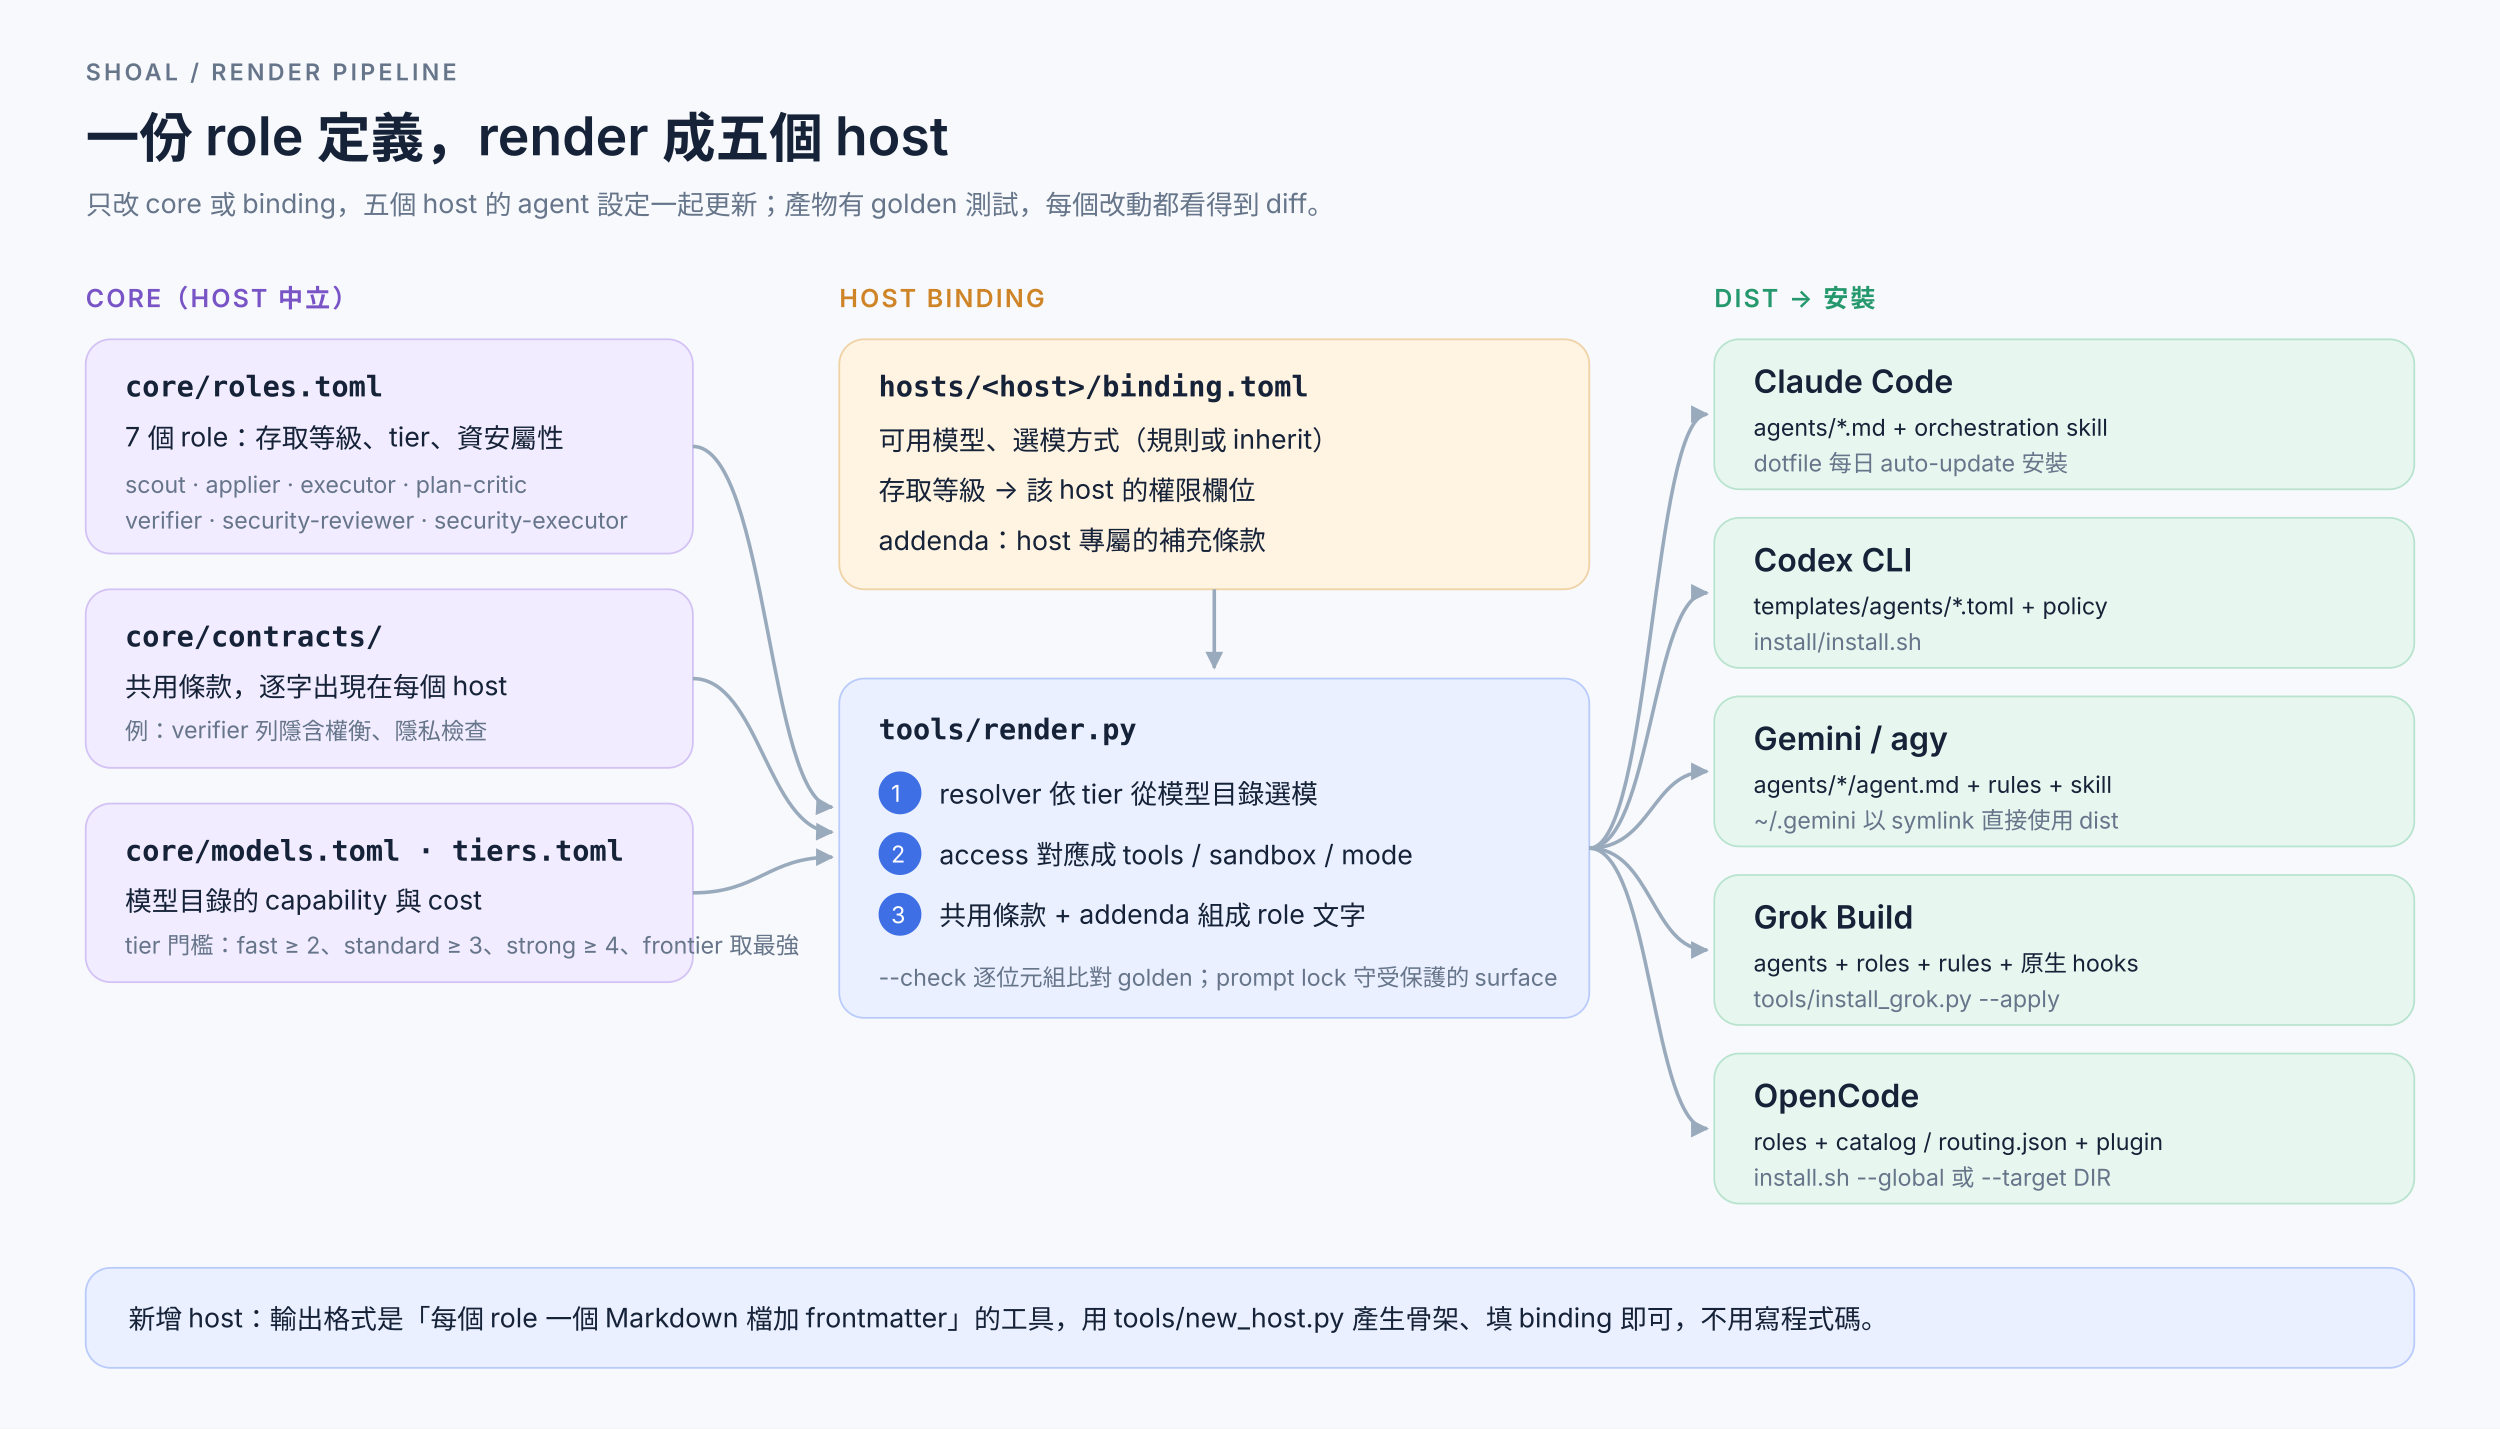
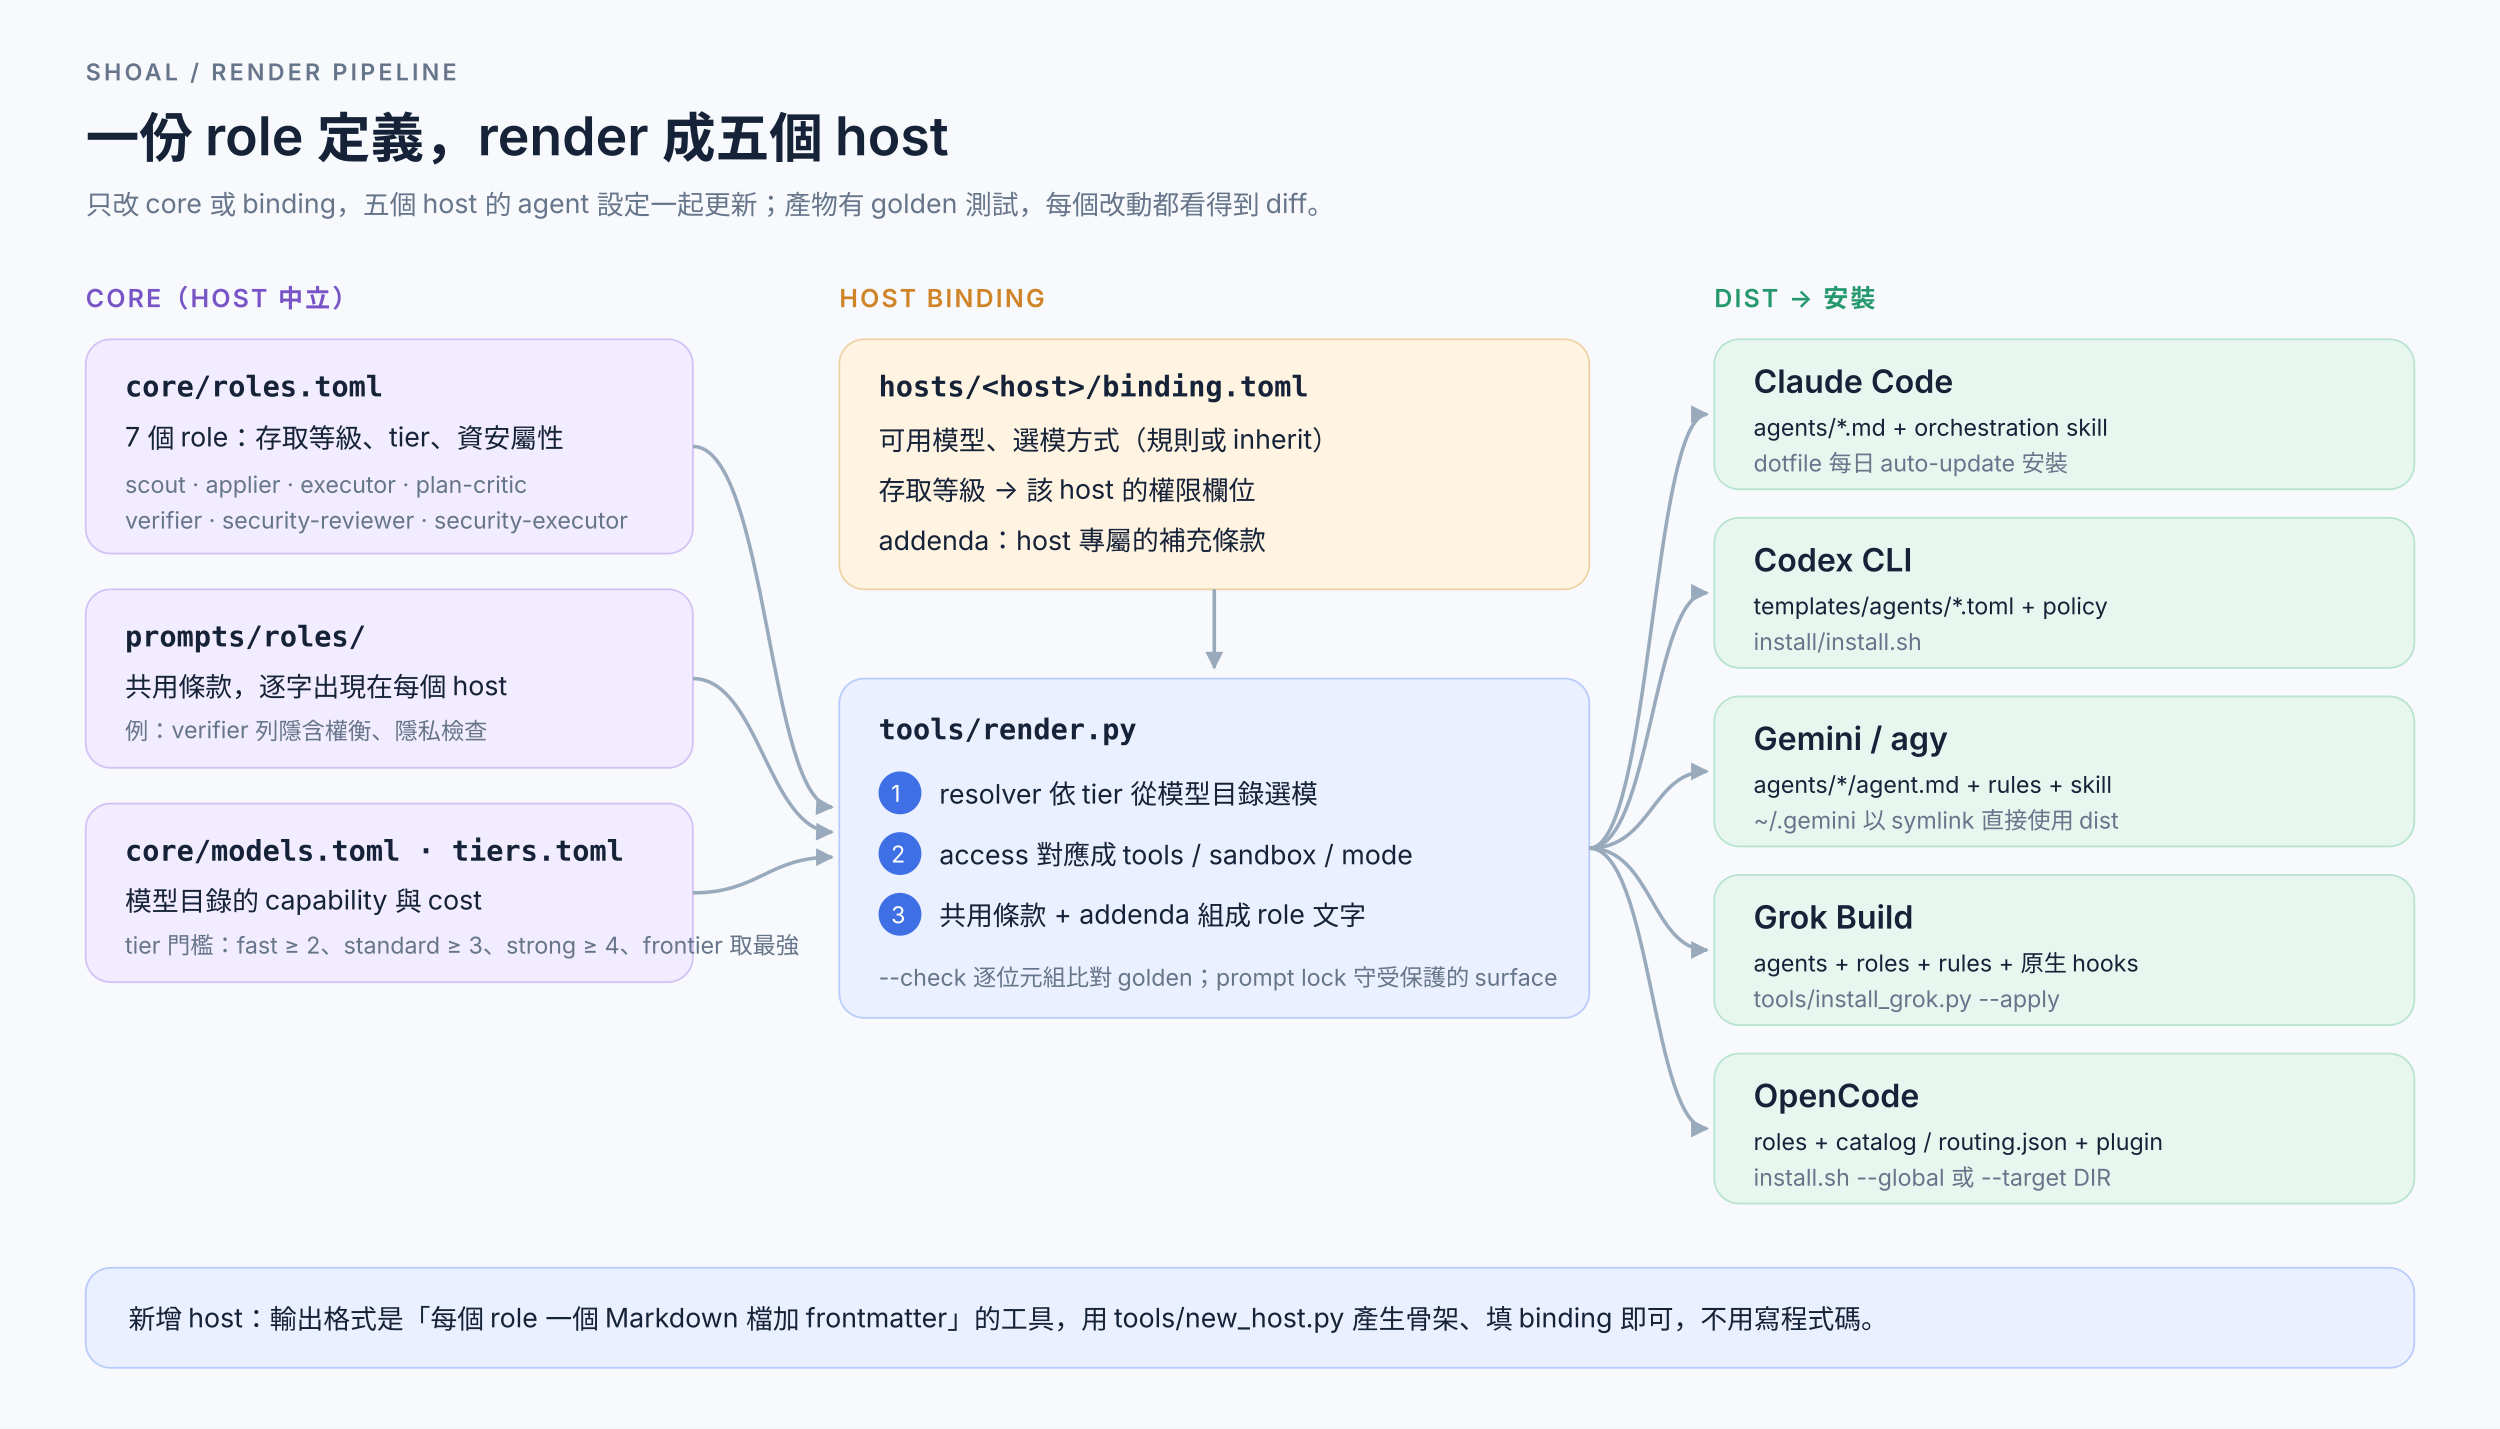
<svg xmlns="http://www.w3.org/2000/svg" viewBox="0 0 1400 800" role="img" aria-labelledby="title desc">
  <defs>
    <marker id="arrow" markerUnits="userSpaceOnUse" markerWidth="10" markerHeight="10" refX="9" refY="5" orient="auto">
      <path d="M0,0 L10,5 L0,10 Z" class="arrow" />
    </marker>
    <style>
      .bg { fill: #f7f9fc; } .fg { fill: #152238; } .muted { fill: #66758a; }
      .route { stroke: #9aaabd; fill: none; stroke-width: 2; }
      .blue { fill: #3f6fe5; } .purple { fill: #7954c6; } .amber { fill: #cf8427; } .green { fill: #26986d; }
      .soft-blue { fill: #eaf0ff; stroke: #b9cbfa; } .soft-purple { fill: #f1ecff; stroke: #d3c2f4; }
      .soft-amber { fill: #fff3e2; stroke: #efd2a5; } .soft-green { fill: #e7f7ef; stroke: #b8e3ce; }
      .kicker { font: 600 13px -apple-system, BlinkMacSystemFont, "Segoe UI", sans-serif; letter-spacing: 1.8px; }
      .title { font: 600 30px -apple-system, BlinkMacSystemFont, "Segoe UI", sans-serif; }
      .section { font: 600 14px -apple-system, BlinkMacSystemFont, "Segoe UI", sans-serif; letter-spacing: 1.2px; }
      .label { font: 600 18px -apple-system, BlinkMacSystemFont, "Segoe UI", sans-serif; }
      .mono { font: 600 16px ui-monospace, SFMono-Regular, Menlo, monospace; }
      .small { font: 400 15px -apple-system, BlinkMacSystemFont, "Segoe UI", sans-serif; }
      .tiny { font: 400 13px -apple-system, BlinkMacSystemFont, "Segoe UI", sans-serif; }
      .arrow { fill: #9aaabd; }
      @media (prefers-color-scheme: dark) {
        .bg { fill: #101827; } .fg { fill: #f3f6fb; } .muted { fill: #a6b3c5; }
        .route { stroke: #708198; }
        .soft-blue { fill: #1b2d59; stroke: #4768af; } .soft-purple { fill: #302347; stroke: #6d55a2; }
        .soft-amber { fill: #49341d; stroke: #9d743f; } .soft-green { fill: #1b4233; stroke: #438f6d; }
        .arrow { fill: #708198; }
      }
    </style>
  </defs>
  <rect width="1400" height="800" class="bg" />
  <text x="48" y="45" class="kicker muted">SHOAL / RENDER PIPELINE</text>
  <text x="48" y="88" class="title fg">一份 role 定義，render 成五個 host</text>
  <text x="48" y="120" class="small muted">只改 core 或 binding，五個 host 的 agent 設定一起更新；產物有 golden 測試，每個改動都看得到 diff。</text>
  <text x="48" y="172" class="section purple">CORE（HOST 中立）</text>
  <rect x="48" y="190" width="340" height="120" rx="14" class="soft-purple" />
  <text x="70" y="222" class="mono fg">core/roles.toml</text>
  <text x="70" y="250" class="small fg">7 個 role：存取等級、tier、資安屬性</text>
  <text x="70" y="276" class="tiny muted">scout · applier · executor · plan-critic</text>
  <text x="70" y="296" class="tiny muted">verifier · security-reviewer · security-executor</text>
  <rect x="48" y="330" width="340" height="100" rx="14" class="soft-purple" />
-   <text x="70" y="362" class="mono fg">core/contracts/</text>
+   <text x="70" y="362" class="mono fg">prompts/roles/</text>
  <text x="70" y="390" class="small fg">共用條款，逐字出現在每個 host</text>
  <text x="70" y="414" class="tiny muted">例：verifier 列隱含權衡、隱私檢查</text>
  <rect x="48" y="450" width="340" height="100" rx="14" class="soft-purple" />
  <text x="70" y="482" class="mono fg">core/models.toml · tiers.toml</text>
  <text x="70" y="510" class="small fg">模型目錄的 capability 與 cost</text>
  <text x="70" y="534" class="tiny muted">tier 門檻：fast ≥ 2、standard ≥ 3、strong ≥ 4、frontier 取最強</text>
  <text x="470" y="172" class="section amber">HOST BINDING</text>
  <rect x="470" y="190" width="420" height="140" rx="14" class="soft-amber" />
  <text x="492" y="222" class="mono fg">hosts/&lt;host&gt;/binding.toml</text>
  <text x="492" y="252" class="small fg">可用模型、選模方式（規則或 inherit）</text>
  <text x="492" y="280" class="small fg">存取等級 → 該 host 的權限欄位</text>
  <text x="492" y="308" class="small fg">addenda：host 專屬的補充條款</text>
  <rect x="470" y="380" width="420" height="190" rx="14" class="soft-blue" />
  <text x="492" y="414" class="mono fg">tools/render.py</text>
  <circle cx="504" cy="444" r="12" class="blue" />
  <text x="499" y="449" class="tiny" fill="#fff">1</text>
  <text x="526" y="450" class="small fg">resolver 依 tier 從模型目錄選模</text>
  <circle cx="504" cy="478" r="12" class="blue" />
  <text x="499" y="483" class="tiny" fill="#fff">2</text>
  <text x="526" y="484" class="small fg">access 對應成 tools / sandbox / mode</text>
  <circle cx="504" cy="512" r="12" class="blue" />
  <text x="499" y="517" class="tiny" fill="#fff">3</text>
  <text x="526" y="518" class="small fg">共用條款 + addenda 組成 role 文字</text>
  <text x="492" y="552" class="tiny muted">--check 逐位元組比對 golden；prompt lock 守受保護的 surface</text>
  <path d="M388 250 C 430 250, 430 450, 466 452" class="route" marker-end="url(#arrow)" />
  <path d="M388 380 C 425 380, 430 465, 466 466" class="route" marker-end="url(#arrow)" />
  <path d="M388 500 C 425 500, 430 480, 466 480" class="route" marker-end="url(#arrow)" />
  <path d="M680 330 L680 374" class="route" marker-end="url(#arrow)" />
  <text x="960" y="172" class="section green">DIST → 安裝</text>
  <g>
    <rect x="960" y="190" width="392" height="84" rx="14" class="soft-green" />
    <text x="982" y="220" class="label fg">Claude Code</text>
    <text x="982" y="244" class="tiny fg">agents/*.md + orchestration skill</text>
    <text x="982" y="264" class="tiny muted">dotfile 每日 auto-update 安裝</text>
    <rect x="960" y="290" width="392" height="84" rx="14" class="soft-green" />
    <text x="982" y="320" class="label fg">Codex CLI</text>
    <text x="982" y="344" class="tiny fg">templates/agents/*.toml + policy</text>
    <text x="982" y="364" class="tiny muted">install/install.sh</text>
    <rect x="960" y="390" width="392" height="84" rx="14" class="soft-green" />
    <text x="982" y="420" class="label fg">Gemini / agy</text>
    <text x="982" y="444" class="tiny fg">agents/*/agent.md + rules + skill</text>
    <text x="982" y="464" class="tiny muted">~/.gemini 以 symlink 直接使用 dist</text>
    <rect x="960" y="490" width="392" height="84" rx="14" class="soft-green" />
    <text x="982" y="520" class="label fg">Grok Build</text>
    <text x="982" y="544" class="tiny fg">agents + roles + rules + 原生 hooks</text>
    <text x="982" y="564" class="tiny muted">tools/install_grok.py --apply</text>
    <rect x="960" y="590" width="392" height="84" rx="14" class="soft-green" />
    <text x="982" y="620" class="label fg">OpenCode</text>
    <text x="982" y="644" class="tiny fg">roles + catalog / routing.json + plugin</text>
    <text x="982" y="664" class="tiny muted">install.sh --global 或 --target DIR</text>
  </g>
  <path d="M890 475 C 925 475, 925 232, 956 232" class="route" marker-end="url(#arrow)" />
  <path d="M890 475 C 925 475, 925 332, 956 332" class="route" marker-end="url(#arrow)" />
  <path d="M890 475 C 925 475, 925 432, 956 432" class="route" marker-end="url(#arrow)" />
  <path d="M890 475 C 925 475, 925 532, 956 532" class="route" marker-end="url(#arrow)" />
  <path d="M890 475 C 925 475, 925 632, 956 632" class="route" marker-end="url(#arrow)" />
  <rect x="48" y="710" width="1304" height="56" rx="14" class="soft-blue" />
  <text x="72" y="744" class="small fg">新增 host：輸出格式是「每個 role 一個 Markdown 檔加 frontmatter」的工具，用 tools/new_host.py 產生骨架、填 binding 即可，不用寫程式碼。</text>
</svg>
